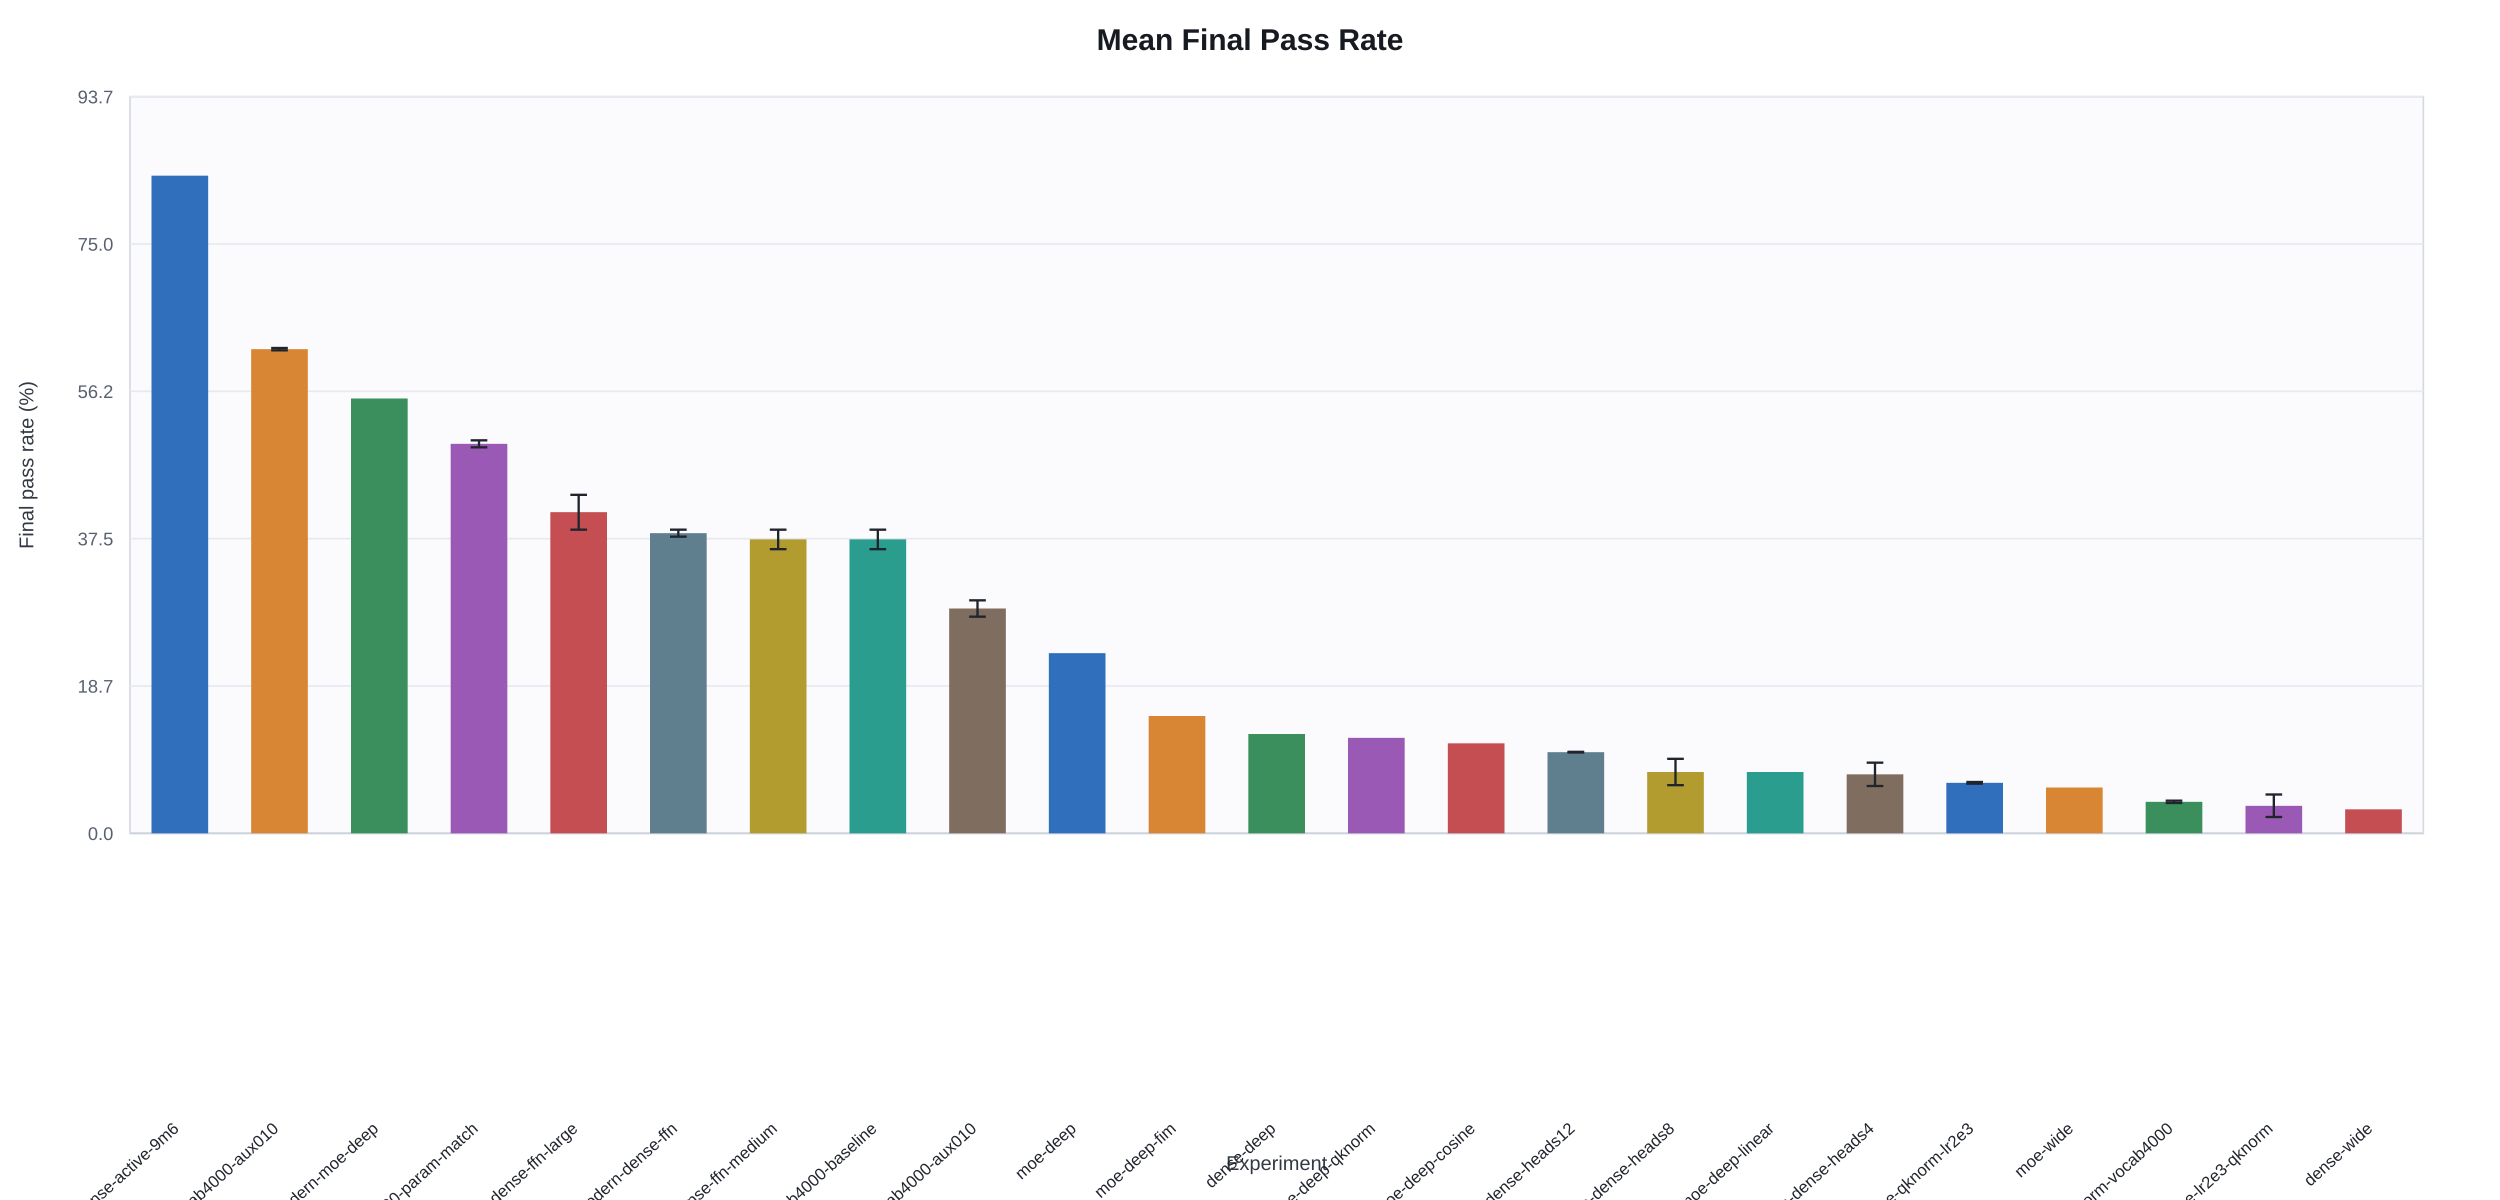
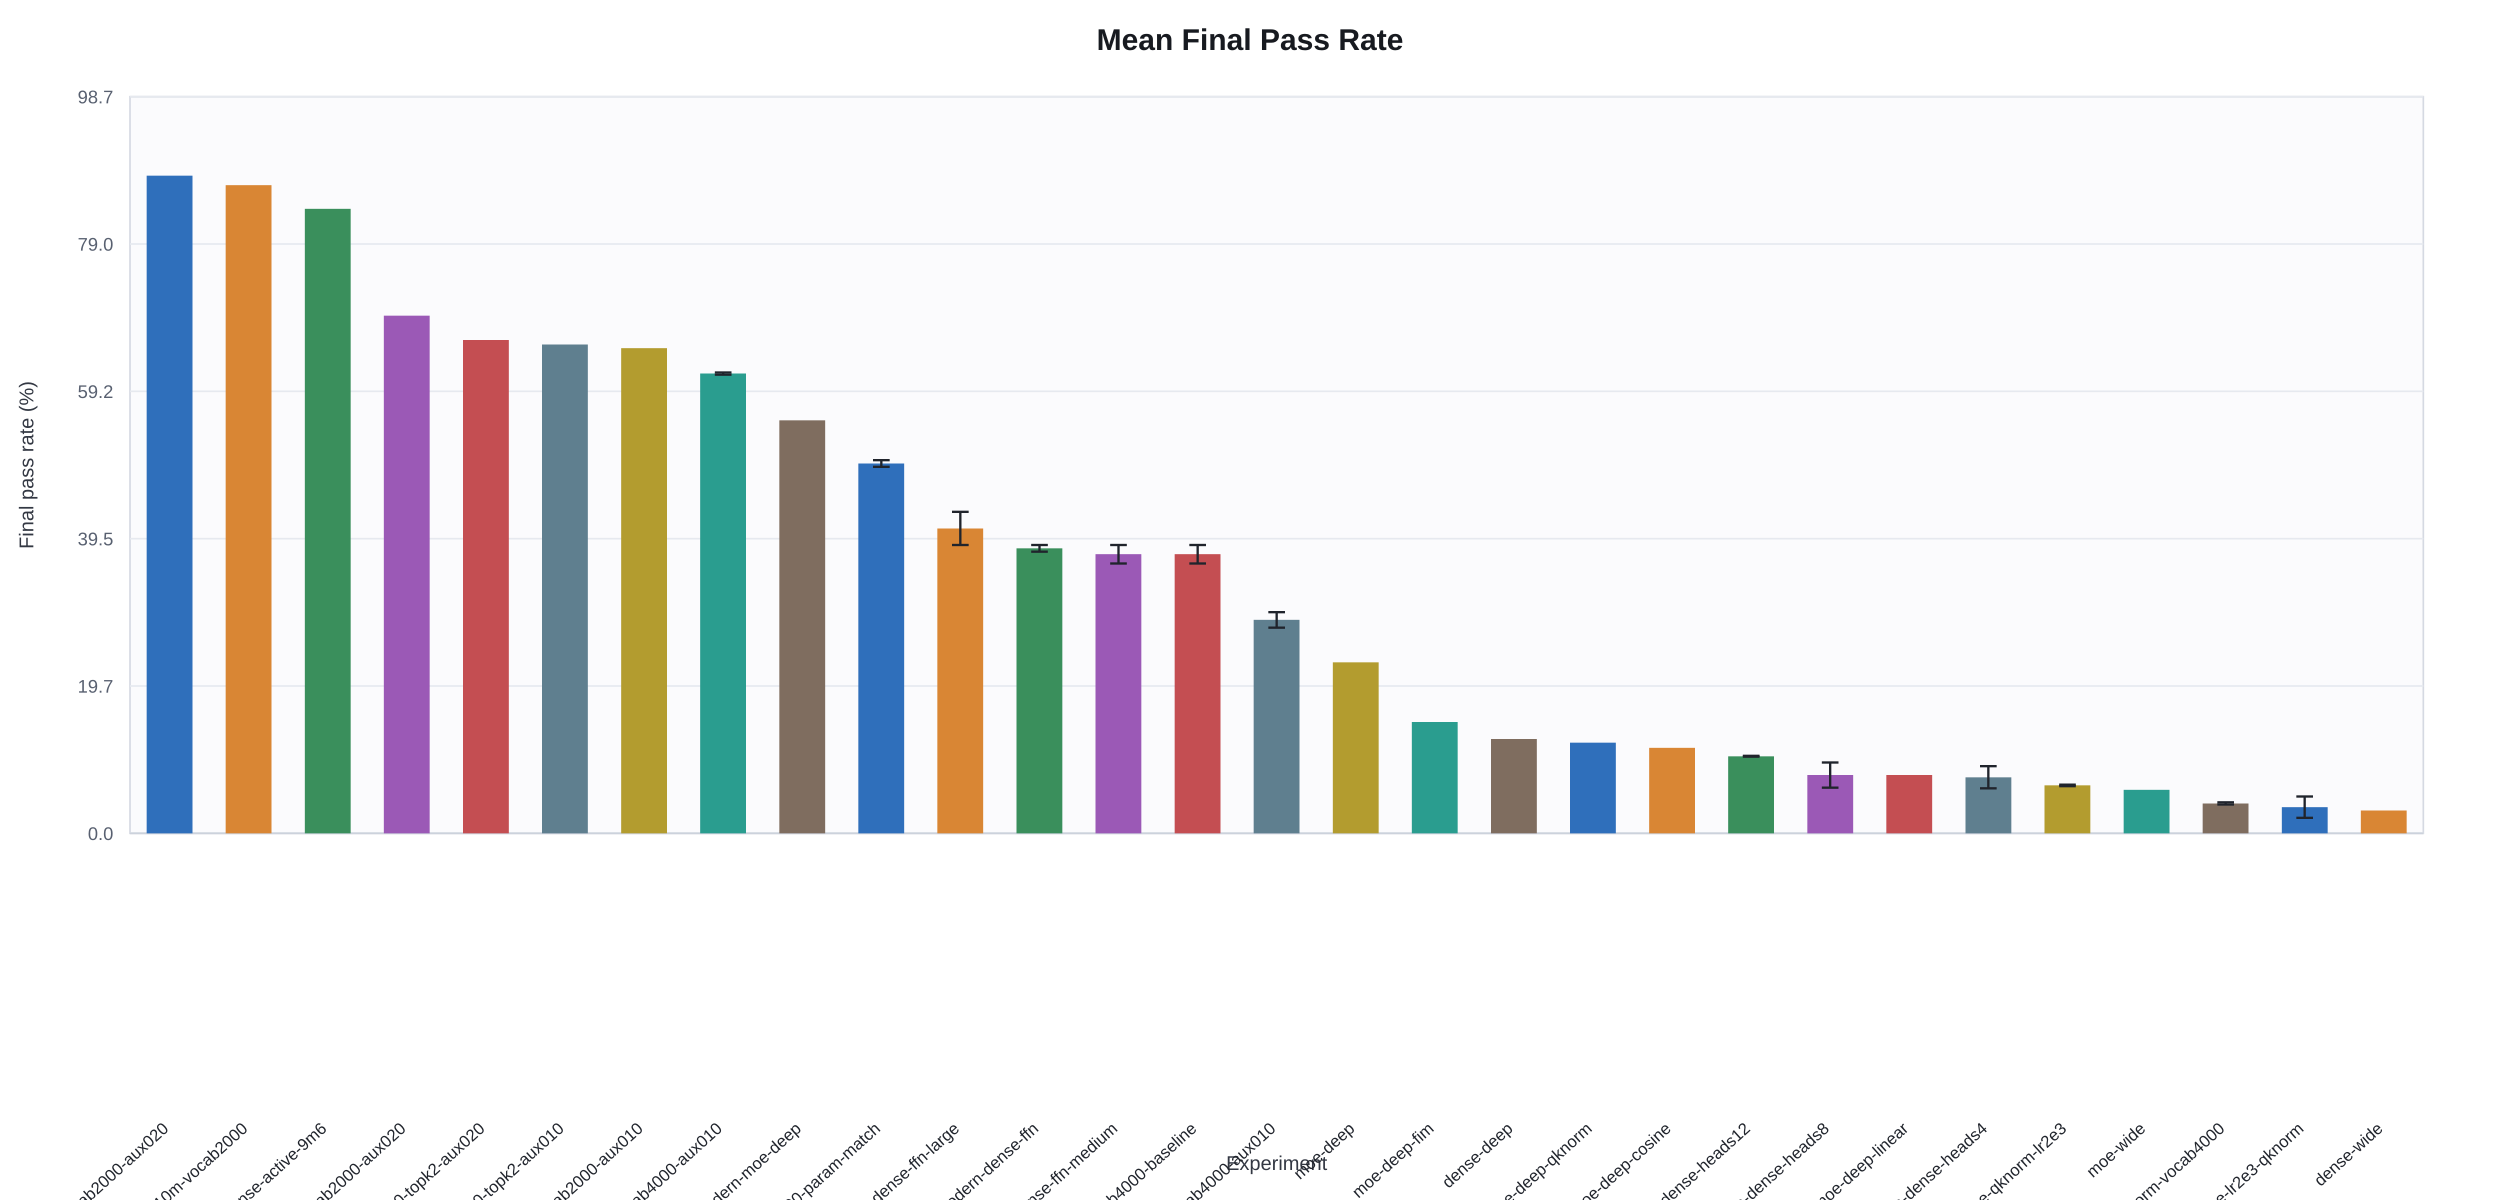
<svg xmlns="http://www.w3.org/2000/svg" width="1500" height="720" viewBox="0 0 1500 720" role="img">
  <style>
.title { font: 700 18px Arial, sans-serif; fill: #171a20; }
.axis-label { font: 12px Arial, sans-serif; fill: #333843; }
.tick { font: 11px Arial, sans-serif; fill: #586070; }
.legend { font: 12px Arial, sans-serif; fill: #232832; }
.point-label { font: 10px Arial, sans-serif; fill: #20242c; }
.x-label { font: 10px Arial, sans-serif; fill: #20242c; }
</style>
  <rect x="0" y="0" width="1500" height="720" fill="#ffffff" />
  <text x="750.0" y="30" text-anchor="middle" class="title">Mean Final Pass Rate</text>
  <rect x="78" y="58" width="1376" height="442" fill="#fbfbfd" stroke="#d5d9e2" />
  <text x="766.0" y="702" text-anchor="middle" class="axis-label">Experiment</text>
  <text x="20" y="279.0" text-anchor="middle" class="axis-label" transform="rotate(-90 20 279.0)">Final pass rate (%)</text>
  <line x1="78" y1="500.0" x2="1454" y2="500.0" stroke="#e6e9ef" stroke-width="1" />
  <text x="68" y="504.0" text-anchor="end" class="tick">0.0</text>
  <line x1="78" y1="411.6" x2="1454" y2="411.6" stroke="#e6e9ef" stroke-width="1" />
-   <text x="68" y="415.6" text-anchor="end" class="tick">18.7</text>
+   <text x="68" y="415.6" text-anchor="end" class="tick">19.7</text>
  <line x1="78" y1="323.2" x2="1454" y2="323.2" stroke="#e6e9ef" stroke-width="1" />
-   <text x="68" y="327.2" text-anchor="end" class="tick">37.5</text>
+   <text x="68" y="327.2" text-anchor="end" class="tick">39.5</text>
  <line x1="78" y1="234.8" x2="1454" y2="234.8" stroke="#e6e9ef" stroke-width="1" />
-   <text x="68" y="238.8" text-anchor="end" class="tick">56.2</text>
+   <text x="68" y="238.8" text-anchor="end" class="tick">59.2</text>
  <line x1="78" y1="146.4" x2="1454" y2="146.4" stroke="#e6e9ef" stroke-width="1" />
-   <text x="68" y="150.4" text-anchor="end" class="tick">75.0</text>
+   <text x="68" y="150.4" text-anchor="end" class="tick">79.0</text>
  <line x1="78" y1="58.0" x2="1454" y2="58.0" stroke="#e6e9ef" stroke-width="1" />
-   <text x="68" y="62.0" text-anchor="end" class="tick">93.7</text>
+   <text x="68" y="62.0" text-anchor="end" class="tick">98.7</text>
  <line x1="78" y1="500" x2="1454" y2="500" stroke="#ccd2dc" stroke-width="1" />
-   <rect x="90.9" y="105.4" width="34.0" height="394.6" fill="#2f6fbb" />
-   <text x="107.9" y="678" class="x-label" text-anchor="end" transform="rotate(-42 107.9 678)">dense-active-9m6</text>
-   <rect x="150.7" y="209.5" width="34.0" height="290.5" fill="#d98634" />
-   <line x1="167.7" y1="208.8" x2="167.7" y2="210.2" stroke="#20242c" stroke-width="1.4" />
-   <line x1="162.7" y1="208.8" x2="172.7" y2="208.8" stroke="#20242c" stroke-width="1.4" />
-   <line x1="162.7" y1="210.2" x2="172.7" y2="210.2" stroke="#20242c" stroke-width="1.4" />
-   <text x="167.7" y="678" class="x-label" text-anchor="end" transform="rotate(-42 167.7 678)">modern-moe-vocab4000-aux010</text>
-   <rect x="210.6" y="239.1" width="34.0" height="260.9" fill="#3a8f5c" />
-   <text x="227.6" y="678" class="x-label" text-anchor="end" transform="rotate(-42 227.6 678)">modern-moe-deep</text>
-   <rect x="270.4" y="266.3" width="34.0" height="233.7" fill="#9b59b6" />
-   <line x1="287.4" y1="264.2" x2="287.4" y2="268.4" stroke="#20242c" stroke-width="1.4" />
-   <line x1="282.4" y1="264.2" x2="292.4" y2="264.2" stroke="#20242c" stroke-width="1.4" />
-   <line x1="282.4" y1="268.4" x2="292.4" y2="268.4" stroke="#20242c" stroke-width="1.4" />
-   <text x="287.4" y="678" class="x-label" text-anchor="end" transform="rotate(-42 287.4 678)">modern-dense-vocab2000-param-match</text>
-   <rect x="330.2" y="307.3" width="34.0" height="192.7" fill="#c44e52" />
-   <line x1="347.2" y1="296.9" x2="347.2" y2="317.8" stroke="#20242c" stroke-width="1.4" />
-   <line x1="342.2" y1="296.9" x2="352.2" y2="296.9" stroke="#20242c" stroke-width="1.4" />
-   <line x1="342.2" y1="317.8" x2="352.2" y2="317.8" stroke="#20242c" stroke-width="1.4" />
-   <text x="347.2" y="678" class="x-label" text-anchor="end" transform="rotate(-42 347.2 678)">modern-dense-ffn-large</text>
-   <rect x="390.0" y="319.9" width="34.0" height="180.1" fill="#5f7f8f" />
-   <line x1="407.0" y1="317.8" x2="407.0" y2="322.0" stroke="#20242c" stroke-width="1.4" />
-   <line x1="402.0" y1="317.8" x2="412.0" y2="317.8" stroke="#20242c" stroke-width="1.4" />
-   <line x1="402.0" y1="322.0" x2="412.0" y2="322.0" stroke="#20242c" stroke-width="1.4" />
-   <text x="407.0" y="678" class="x-label" text-anchor="end" transform="rotate(-42 407.0 678)">modern-dense-ffn</text>
-   <rect x="449.9" y="323.6" width="34.0" height="176.4" fill="#b39c2f" />
-   <line x1="466.9" y1="317.8" x2="466.9" y2="329.5" stroke="#20242c" stroke-width="1.4" />
-   <line x1="461.9" y1="317.8" x2="471.9" y2="317.8" stroke="#20242c" stroke-width="1.4" />
-   <line x1="461.9" y1="329.5" x2="471.9" y2="329.5" stroke="#20242c" stroke-width="1.4" />
-   <text x="466.9" y="678" class="x-label" text-anchor="end" transform="rotate(-42 466.9 678)">modern-dense-ffn-medium</text>
-   <rect x="509.7" y="323.6" width="34.0" height="176.4" fill="#2a9d8f" />
-   <line x1="526.7" y1="317.8" x2="526.7" y2="329.5" stroke="#20242c" stroke-width="1.4" />
-   <line x1="521.7" y1="317.8" x2="531.7" y2="317.8" stroke="#20242c" stroke-width="1.4" />
-   <line x1="521.7" y1="329.5" x2="531.7" y2="329.5" stroke="#20242c" stroke-width="1.4" />
-   <text x="526.7" y="678" class="x-label" text-anchor="end" transform="rotate(-42 526.7 678)">modern-dense-vocab4000-baseline</text>
-   <rect x="569.5" y="365.1" width="34.0" height="134.9" fill="#7f6d5f" />
-   <line x1="586.5" y1="360.2" x2="586.5" y2="370.0" stroke="#20242c" stroke-width="1.4" />
-   <line x1="581.5" y1="360.2" x2="591.5" y2="360.2" stroke="#20242c" stroke-width="1.4" />
-   <line x1="581.5" y1="370.0" x2="591.5" y2="370.0" stroke="#20242c" stroke-width="1.4" />
-   <text x="586.5" y="678" class="x-label" text-anchor="end" transform="rotate(-42 586.5 678)">moe-vocab4000-aux010</text>
-   <rect x="629.3" y="391.9" width="34.0" height="108.1" fill="#2f6fbb" />
-   <text x="646.3" y="678" class="x-label" text-anchor="end" transform="rotate(-42 646.3 678)">moe-deep</text>
-   <rect x="689.2" y="429.6" width="34.0" height="70.4" fill="#d98634" />
-   <text x="706.2" y="678" class="x-label" text-anchor="end" transform="rotate(-42 706.2 678)">moe-deep-fim</text>
-   <rect x="749.0" y="440.4" width="34.0" height="59.6" fill="#3a8f5c" />
-   <text x="766.0" y="678" class="x-label" text-anchor="end" transform="rotate(-42 766.0 678)">dense-deep</text>
-   <rect x="808.8" y="442.7" width="34.0" height="57.3" fill="#9b59b6" />
-   <text x="825.8" y="678" class="x-label" text-anchor="end" transform="rotate(-42 825.8 678)">modern-dense-deep-qknorm</text>
-   <rect x="868.7" y="446.0" width="34.0" height="54.0" fill="#c44e52" />
-   <text x="885.7" y="678" class="x-label" text-anchor="end" transform="rotate(-42 885.7 678)">moe-deep-cosine</text>
-   <rect x="928.5" y="451.3" width="34.0" height="48.7" fill="#5f7f8f" />
-   <line x1="945.5" y1="451.1" x2="945.5" y2="451.5" stroke="#20242c" stroke-width="1.4" />
-   <line x1="940.5" y1="451.1" x2="950.5" y2="451.1" stroke="#20242c" stroke-width="1.4" />
-   <line x1="940.5" y1="451.5" x2="950.5" y2="451.5" stroke="#20242c" stroke-width="1.4" />
-   <text x="945.5" y="678" class="x-label" text-anchor="end" transform="rotate(-42 945.5 678)">modern-dense-heads12</text>
-   <rect x="988.3" y="463.2" width="34.0" height="36.8" fill="#b39c2f" />
-   <line x1="1005.3" y1="455.3" x2="1005.3" y2="471.1" stroke="#20242c" stroke-width="1.4" />
-   <line x1="1000.3" y1="455.3" x2="1010.3" y2="455.3" stroke="#20242c" stroke-width="1.4" />
-   <line x1="1000.3" y1="471.1" x2="1010.3" y2="471.1" stroke="#20242c" stroke-width="1.4" />
-   <text x="1005.3" y="678" class="x-label" text-anchor="end" transform="rotate(-42 1005.3 678)">modern-dense-heads8</text>
-   <rect x="1048.1" y="463.2" width="34.0" height="36.8" fill="#2a9d8f" />
-   <text x="1065.1" y="678" class="x-label" text-anchor="end" transform="rotate(-42 1065.1 678)">moe-deep-linear</text>
-   <rect x="1108.0" y="464.6" width="34.0" height="35.4" fill="#7f6d5f" />
-   <line x1="1125.0" y1="457.6" x2="1125.0" y2="471.6" stroke="#20242c" stroke-width="1.4" />
-   <line x1="1120.0" y1="457.6" x2="1130.0" y2="457.6" stroke="#20242c" stroke-width="1.4" />
-   <line x1="1120.0" y1="471.6" x2="1130.0" y2="471.6" stroke="#20242c" stroke-width="1.4" />
-   <text x="1125.0" y="678" class="x-label" text-anchor="end" transform="rotate(-42 1125.0 678)">modern-dense-heads4</text>
-   <rect x="1167.8" y="469.7" width="34.0" height="30.3" fill="#2f6fbb" />
-   <line x1="1184.8" y1="469.2" x2="1184.8" y2="470.2" stroke="#20242c" stroke-width="1.4" />
-   <line x1="1179.8" y1="469.2" x2="1189.8" y2="469.2" stroke="#20242c" stroke-width="1.4" />
-   <line x1="1179.8" y1="470.2" x2="1189.8" y2="470.2" stroke="#20242c" stroke-width="1.4" />
-   <text x="1184.8" y="678" class="x-label" text-anchor="end" transform="rotate(-42 1184.8 678)">modern-dense-qknorm-lr2e3</text>
-   <rect x="1227.6" y="472.5" width="34.0" height="27.5" fill="#d98634" />
-   <text x="1244.6" y="678" class="x-label" text-anchor="end" transform="rotate(-42 1244.6 678)">moe-wide</text>
-   <rect x="1287.4" y="481.1" width="34.0" height="18.9" fill="#3a8f5c" />
-   <line x1="1304.4" y1="480.4" x2="1304.4" y2="481.8" stroke="#20242c" stroke-width="1.4" />
-   <line x1="1299.4" y1="480.4" x2="1309.4" y2="480.4" stroke="#20242c" stroke-width="1.4" />
-   <line x1="1299.4" y1="481.8" x2="1309.4" y2="481.8" stroke="#20242c" stroke-width="1.4" />
-   <text x="1304.4" y="678" class="x-label" text-anchor="end" transform="rotate(-42 1304.4 678)">modern-dense-qknorm-vocab4000</text>
-   <rect x="1347.3" y="483.5" width="34.0" height="16.5" fill="#9b59b6" />
-   <line x1="1364.3" y1="476.7" x2="1364.3" y2="490.2" stroke="#20242c" stroke-width="1.4" />
-   <line x1="1359.3" y1="476.7" x2="1369.3" y2="476.7" stroke="#20242c" stroke-width="1.4" />
-   <line x1="1359.3" y1="490.2" x2="1369.3" y2="490.2" stroke="#20242c" stroke-width="1.4" />
-   <text x="1364.3" y="678" class="x-label" text-anchor="end" transform="rotate(-42 1364.3 678)">modern-dense-cosine-lr2e3-qknorm</text>
-   <rect x="1407.1" y="485.6" width="34.0" height="14.4" fill="#c44e52" />
-   <text x="1424.1" y="678" class="x-label" text-anchor="end" transform="rotate(-42 1424.1 678)">dense-wide</text>
+   <rect x="88.0" y="105.4" width="27.5" height="394.6" fill="#2f6fbb" />
+   <text x="101.7" y="678" class="x-label" text-anchor="end" transform="rotate(-42 101.7 678)">modern-moe-deep10-vocab2000-aux020</text>
+   <rect x="135.4" y="111.1" width="27.5" height="388.9" fill="#d98634" />
+   <text x="149.2" y="678" class="x-label" text-anchor="end" transform="rotate(-42 149.2 678)">modern-dense-active10m-vocab2000</text>
+   <rect x="182.9" y="125.3" width="27.5" height="374.7" fill="#3a8f5c" />
+   <text x="196.6" y="678" class="x-label" text-anchor="end" transform="rotate(-42 196.6 678)">dense-active-9m6</text>
+   <rect x="230.3" y="189.4" width="27.5" height="310.6" fill="#9b59b6" />
+   <text x="244.1" y="678" class="x-label" text-anchor="end" transform="rotate(-42 244.1 678)">modern-moe-vocab2000-aux020</text>
+   <rect x="277.8" y="204.0" width="27.5" height="296.0" fill="#c44e52" />
+   <text x="291.5" y="678" class="x-label" text-anchor="end" transform="rotate(-42 291.5 678)">modern-moe-vocab2000-topk2-aux020</text>
+   <rect x="325.2" y="206.7" width="27.5" height="293.3" fill="#5f7f8f" />
+   <text x="339.0" y="678" class="x-label" text-anchor="end" transform="rotate(-42 339.0 678)">modern-moe-vocab2000-topk2-aux010</text>
+   <rect x="372.7" y="208.9" width="27.5" height="291.1" fill="#b39c2f" />
+   <text x="386.4" y="678" class="x-label" text-anchor="end" transform="rotate(-42 386.4 678)">modern-moe-vocab2000-aux010</text>
+   <rect x="420.1" y="224.1" width="27.5" height="275.9" fill="#2a9d8f" />
+   <line x1="433.9" y1="223.5" x2="433.9" y2="224.8" stroke="#20242c" stroke-width="1.4" />
+   <line x1="428.9" y1="223.5" x2="438.9" y2="223.5" stroke="#20242c" stroke-width="1.4" />
+   <line x1="428.9" y1="224.8" x2="438.9" y2="224.8" stroke="#20242c" stroke-width="1.4" />
+   <text x="433.9" y="678" class="x-label" text-anchor="end" transform="rotate(-42 433.9 678)">modern-moe-vocab4000-aux010</text>
+   <rect x="467.6" y="252.2" width="27.5" height="247.8" fill="#7f6d5f" />
+   <text x="481.3" y="678" class="x-label" text-anchor="end" transform="rotate(-42 481.3 678)">modern-moe-deep</text>
+   <rect x="515.0" y="278.1" width="27.5" height="221.9" fill="#2f6fbb" />
+   <line x1="528.8" y1="276.1" x2="528.8" y2="280.1" stroke="#20242c" stroke-width="1.4" />
+   <line x1="523.8" y1="276.1" x2="533.8" y2="276.1" stroke="#20242c" stroke-width="1.4" />
+   <line x1="523.8" y1="280.1" x2="533.8" y2="280.1" stroke="#20242c" stroke-width="1.4" />
+   <text x="528.8" y="678" class="x-label" text-anchor="end" transform="rotate(-42 528.8 678)">modern-dense-vocab2000-param-match</text>
+   <rect x="562.4" y="317.1" width="27.5" height="182.9" fill="#d98634" />
+   <line x1="576.2" y1="307.1" x2="576.2" y2="327.0" stroke="#20242c" stroke-width="1.4" />
+   <line x1="571.2" y1="307.1" x2="581.2" y2="307.1" stroke="#20242c" stroke-width="1.4" />
+   <line x1="571.2" y1="327.0" x2="581.2" y2="327.0" stroke="#20242c" stroke-width="1.4" />
+   <text x="576.2" y="678" class="x-label" text-anchor="end" transform="rotate(-42 576.2 678)">modern-dense-ffn-large</text>
+   <rect x="609.9" y="329.0" width="27.5" height="171.0" fill="#3a8f5c" />
+   <line x1="623.7" y1="327.0" x2="623.7" y2="331.0" stroke="#20242c" stroke-width="1.4" />
+   <line x1="618.7" y1="327.0" x2="628.7" y2="327.0" stroke="#20242c" stroke-width="1.4" />
+   <line x1="618.7" y1="331.0" x2="628.7" y2="331.0" stroke="#20242c" stroke-width="1.4" />
+   <text x="623.7" y="678" class="x-label" text-anchor="end" transform="rotate(-42 623.7 678)">modern-dense-ffn</text>
+   <rect x="657.3" y="332.5" width="27.5" height="167.5" fill="#9b59b6" />
+   <line x1="671.1" y1="327.0" x2="671.1" y2="338.1" stroke="#20242c" stroke-width="1.4" />
+   <line x1="666.1" y1="327.0" x2="676.1" y2="327.0" stroke="#20242c" stroke-width="1.4" />
+   <line x1="666.1" y1="338.1" x2="676.1" y2="338.1" stroke="#20242c" stroke-width="1.4" />
+   <text x="671.1" y="678" class="x-label" text-anchor="end" transform="rotate(-42 671.1 678)">modern-dense-ffn-medium</text>
+   <rect x="704.8" y="332.5" width="27.5" height="167.5" fill="#c44e52" />
+   <line x1="718.6" y1="327.0" x2="718.6" y2="338.1" stroke="#20242c" stroke-width="1.4" />
+   <line x1="713.6" y1="327.0" x2="723.6" y2="327.0" stroke="#20242c" stroke-width="1.4" />
+   <line x1="713.6" y1="338.1" x2="723.6" y2="338.1" stroke="#20242c" stroke-width="1.4" />
+   <text x="718.6" y="678" class="x-label" text-anchor="end" transform="rotate(-42 718.6 678)">modern-dense-vocab4000-baseline</text>
+   <rect x="752.2" y="371.9" width="27.5" height="128.1" fill="#5f7f8f" />
+   <line x1="766.0" y1="367.3" x2="766.0" y2="376.6" stroke="#20242c" stroke-width="1.4" />
+   <line x1="761.0" y1="367.3" x2="771.0" y2="367.3" stroke="#20242c" stroke-width="1.4" />
+   <line x1="761.0" y1="376.6" x2="771.0" y2="376.6" stroke="#20242c" stroke-width="1.4" />
+   <text x="766.0" y="678" class="x-label" text-anchor="end" transform="rotate(-42 766.0 678)">moe-vocab4000-aux010</text>
+   <rect x="799.7" y="397.4" width="27.5" height="102.6" fill="#b39c2f" />
+   <text x="813.4" y="678" class="x-label" text-anchor="end" transform="rotate(-42 813.4 678)">moe-deep</text>
+   <rect x="847.1" y="433.2" width="27.5" height="66.8" fill="#2a9d8f" />
+   <text x="860.9" y="678" class="x-label" text-anchor="end" transform="rotate(-42 860.9 678)">moe-deep-fim</text>
+   <rect x="894.6" y="443.4" width="27.5" height="56.6" fill="#7f6d5f" />
+   <text x="908.3" y="678" class="x-label" text-anchor="end" transform="rotate(-42 908.3 678)">dense-deep</text>
+   <rect x="942.0" y="445.6" width="27.5" height="54.4" fill="#2f6fbb" />
+   <text x="955.8" y="678" class="x-label" text-anchor="end" transform="rotate(-42 955.8 678)">modern-dense-deep-qknorm</text>
+   <rect x="989.5" y="448.7" width="27.5" height="51.3" fill="#d98634" />
+   <text x="1003.2" y="678" class="x-label" text-anchor="end" transform="rotate(-42 1003.2 678)">moe-deep-cosine</text>
+   <rect x="1036.9" y="453.8" width="27.5" height="46.2" fill="#3a8f5c" />
+   <line x1="1050.7" y1="453.5" x2="1050.7" y2="454.0" stroke="#20242c" stroke-width="1.4" />
+   <line x1="1045.7" y1="453.5" x2="1055.7" y2="453.5" stroke="#20242c" stroke-width="1.4" />
+   <line x1="1045.7" y1="454.0" x2="1055.7" y2="454.0" stroke="#20242c" stroke-width="1.4" />
+   <text x="1050.7" y="678" class="x-label" text-anchor="end" transform="rotate(-42 1050.7 678)">modern-dense-heads12</text>
+   <rect x="1084.4" y="465.0" width="27.5" height="35.0" fill="#9b59b6" />
+   <line x1="1098.1" y1="457.5" x2="1098.1" y2="472.6" stroke="#20242c" stroke-width="1.4" />
+   <line x1="1093.1" y1="457.5" x2="1103.1" y2="457.5" stroke="#20242c" stroke-width="1.4" />
+   <line x1="1093.1" y1="472.6" x2="1103.1" y2="472.6" stroke="#20242c" stroke-width="1.4" />
+   <text x="1098.1" y="678" class="x-label" text-anchor="end" transform="rotate(-42 1098.1 678)">modern-dense-heads8</text>
+   <rect x="1131.8" y="465.0" width="27.5" height="35.0" fill="#c44e52" />
+   <text x="1145.6" y="678" class="x-label" text-anchor="end" transform="rotate(-42 1145.6 678)">moe-deep-linear</text>
+   <rect x="1179.3" y="466.4" width="27.5" height="33.6" fill="#5f7f8f" />
+   <line x1="1193.0" y1="459.7" x2="1193.0" y2="473.0" stroke="#20242c" stroke-width="1.4" />
+   <line x1="1188.0" y1="459.7" x2="1198.0" y2="459.7" stroke="#20242c" stroke-width="1.4" />
+   <line x1="1188.0" y1="473.0" x2="1198.0" y2="473.0" stroke="#20242c" stroke-width="1.4" />
+   <text x="1193.0" y="678" class="x-label" text-anchor="end" transform="rotate(-42 1193.0 678)">modern-dense-heads4</text>
+   <rect x="1226.7" y="471.2" width="27.5" height="28.8" fill="#b39c2f" />
+   <line x1="1240.5" y1="470.8" x2="1240.5" y2="471.7" stroke="#20242c" stroke-width="1.4" />
+   <line x1="1235.5" y1="470.8" x2="1245.5" y2="470.8" stroke="#20242c" stroke-width="1.4" />
+   <line x1="1235.5" y1="471.7" x2="1245.5" y2="471.7" stroke="#20242c" stroke-width="1.4" />
+   <text x="1240.5" y="678" class="x-label" text-anchor="end" transform="rotate(-42 1240.5 678)">modern-dense-qknorm-lr2e3</text>
+   <rect x="1274.2" y="473.9" width="27.5" height="26.1" fill="#2a9d8f" />
+   <text x="1287.9" y="678" class="x-label" text-anchor="end" transform="rotate(-42 1287.9 678)">moe-wide</text>
+   <rect x="1321.6" y="482.1" width="27.5" height="17.9" fill="#7f6d5f" />
+   <line x1="1335.4" y1="481.4" x2="1335.4" y2="482.7" stroke="#20242c" stroke-width="1.4" />
+   <line x1="1330.4" y1="481.4" x2="1340.4" y2="481.4" stroke="#20242c" stroke-width="1.4" />
+   <line x1="1330.4" y1="482.7" x2="1340.4" y2="482.7" stroke="#20242c" stroke-width="1.4" />
+   <text x="1335.4" y="678" class="x-label" text-anchor="end" transform="rotate(-42 1335.4 678)">modern-dense-qknorm-vocab4000</text>
+   <rect x="1369.1" y="484.3" width="27.5" height="15.7" fill="#2f6fbb" />
+   <line x1="1382.8" y1="477.9" x2="1382.8" y2="490.7" stroke="#20242c" stroke-width="1.4" />
+   <line x1="1377.8" y1="477.9" x2="1387.8" y2="477.9" stroke="#20242c" stroke-width="1.4" />
+   <line x1="1377.8" y1="490.7" x2="1387.8" y2="490.7" stroke="#20242c" stroke-width="1.4" />
+   <text x="1382.8" y="678" class="x-label" text-anchor="end" transform="rotate(-42 1382.8 678)">modern-dense-cosine-lr2e3-qknorm</text>
+   <rect x="1416.5" y="486.3" width="27.5" height="13.7" fill="#d98634" />
+   <text x="1430.3" y="678" class="x-label" text-anchor="end" transform="rotate(-42 1430.3 678)">dense-wide</text>
</svg>
